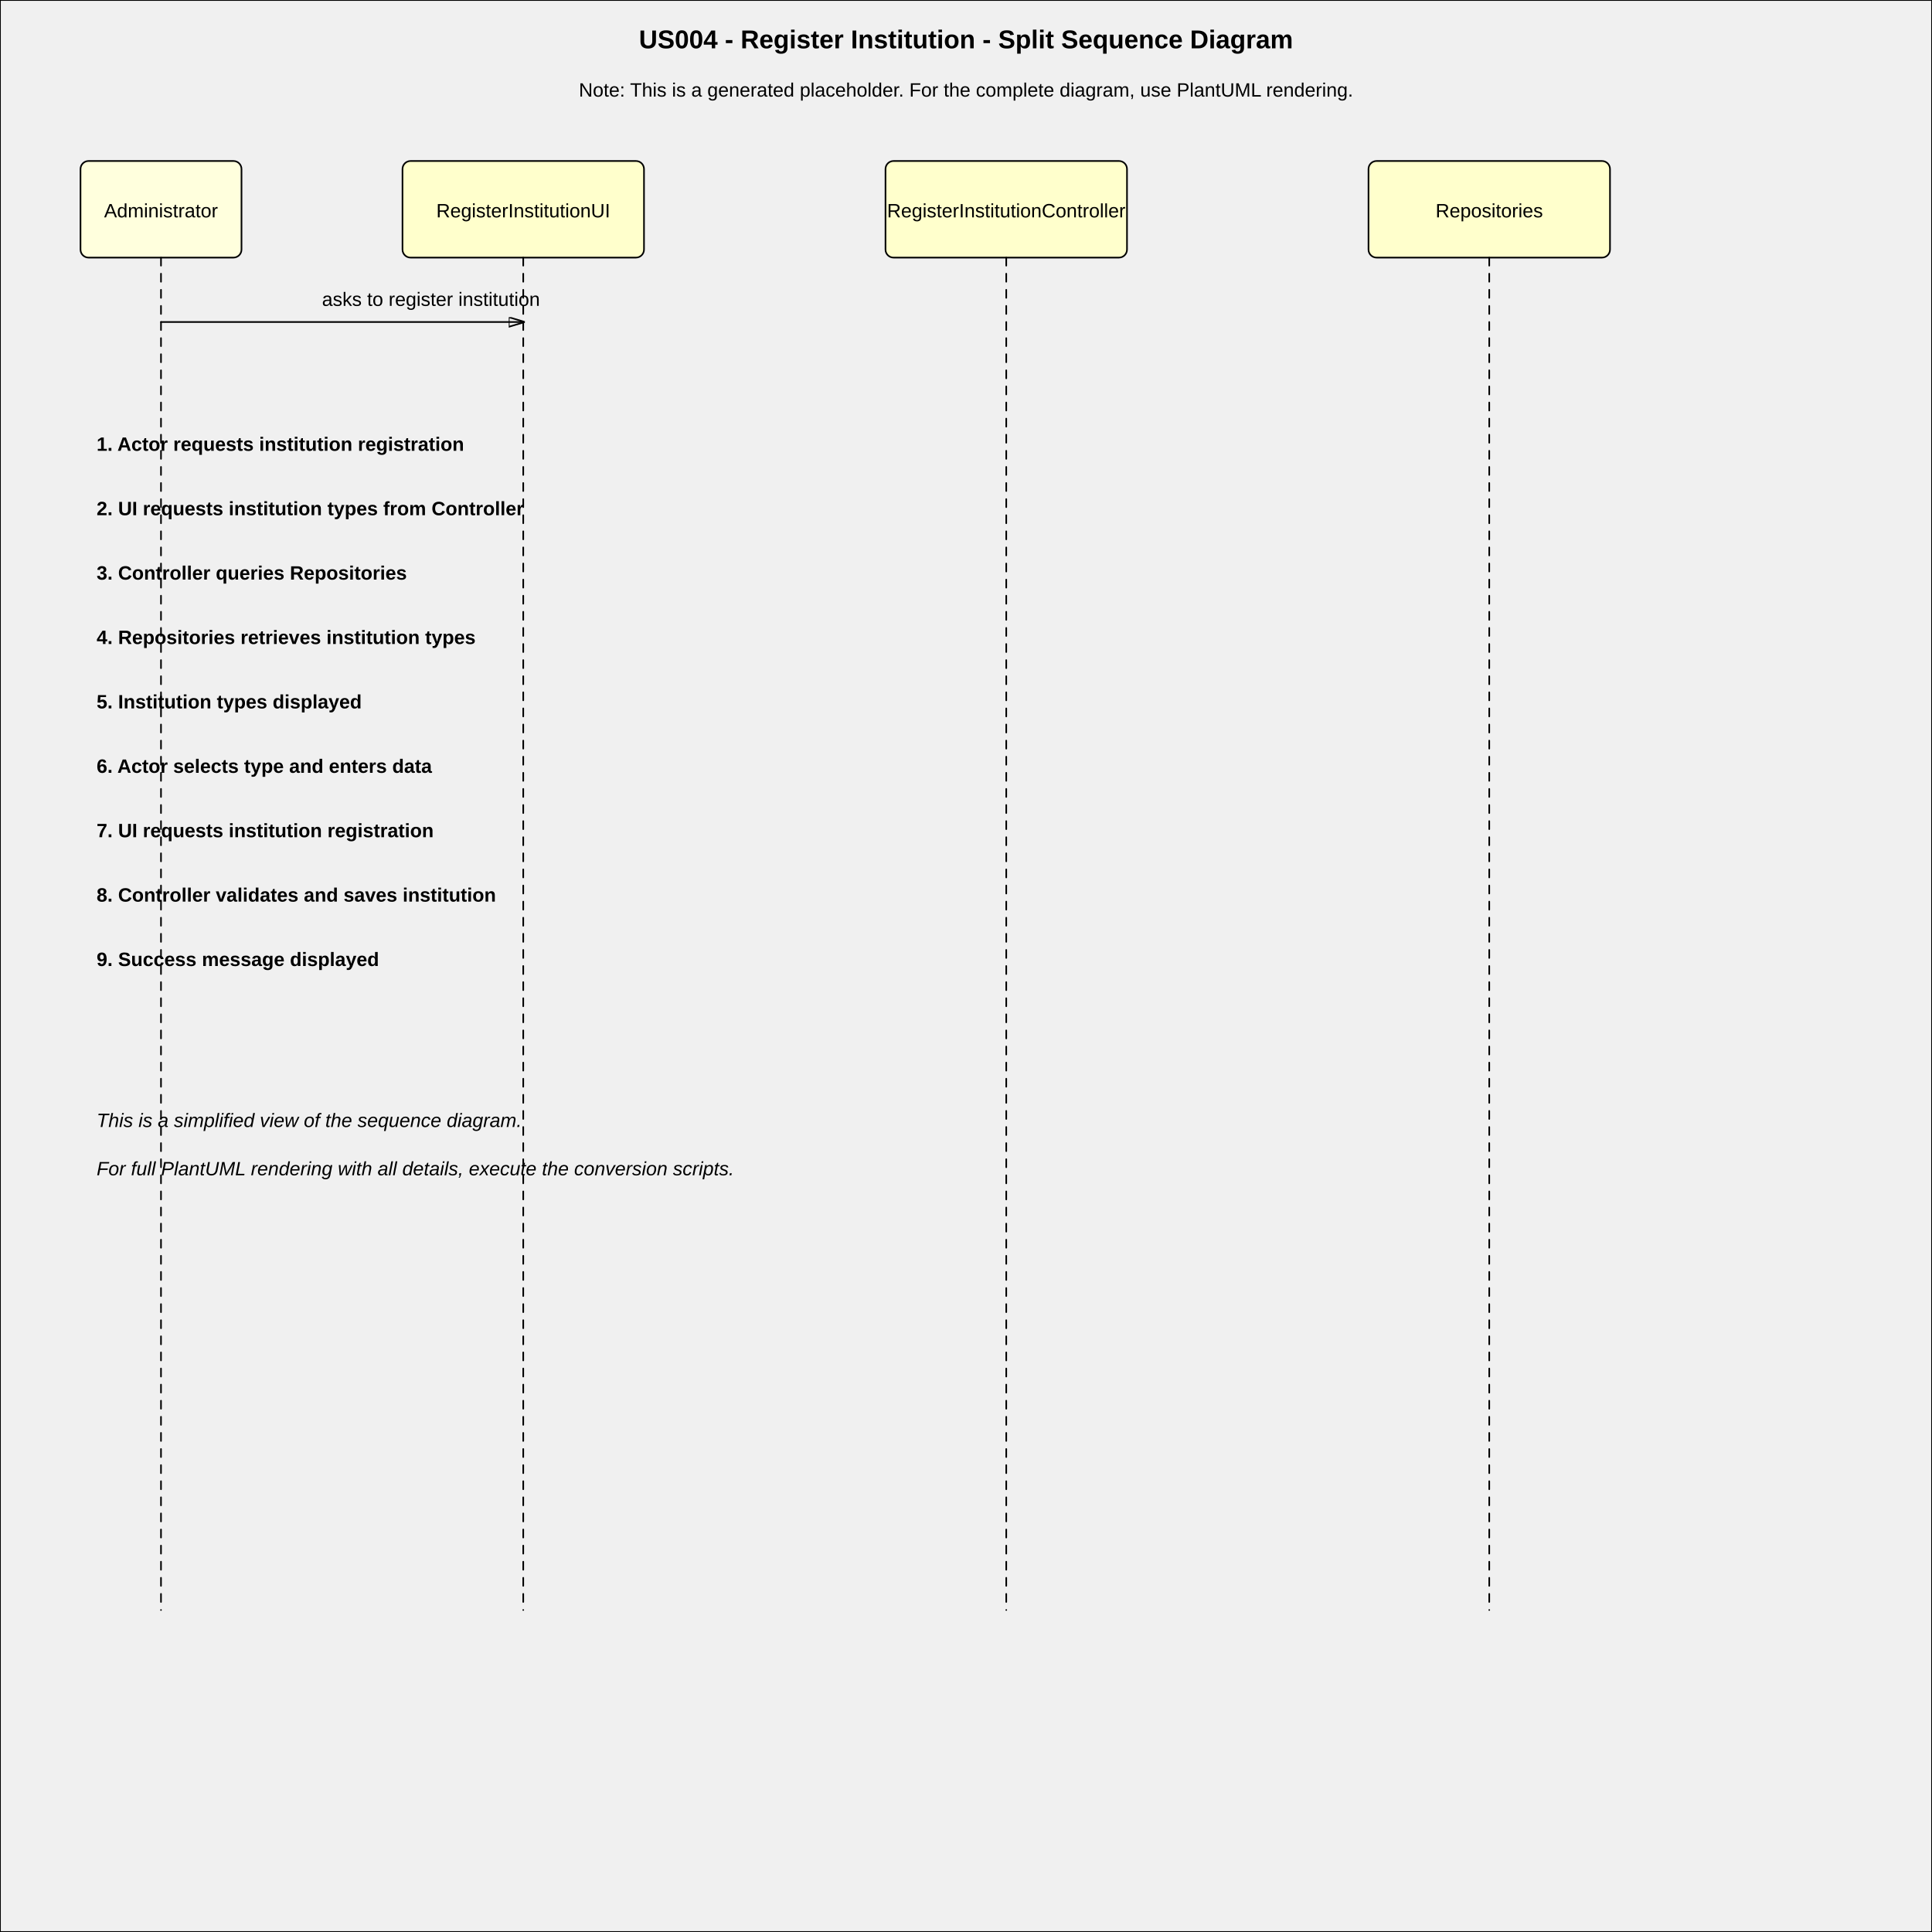
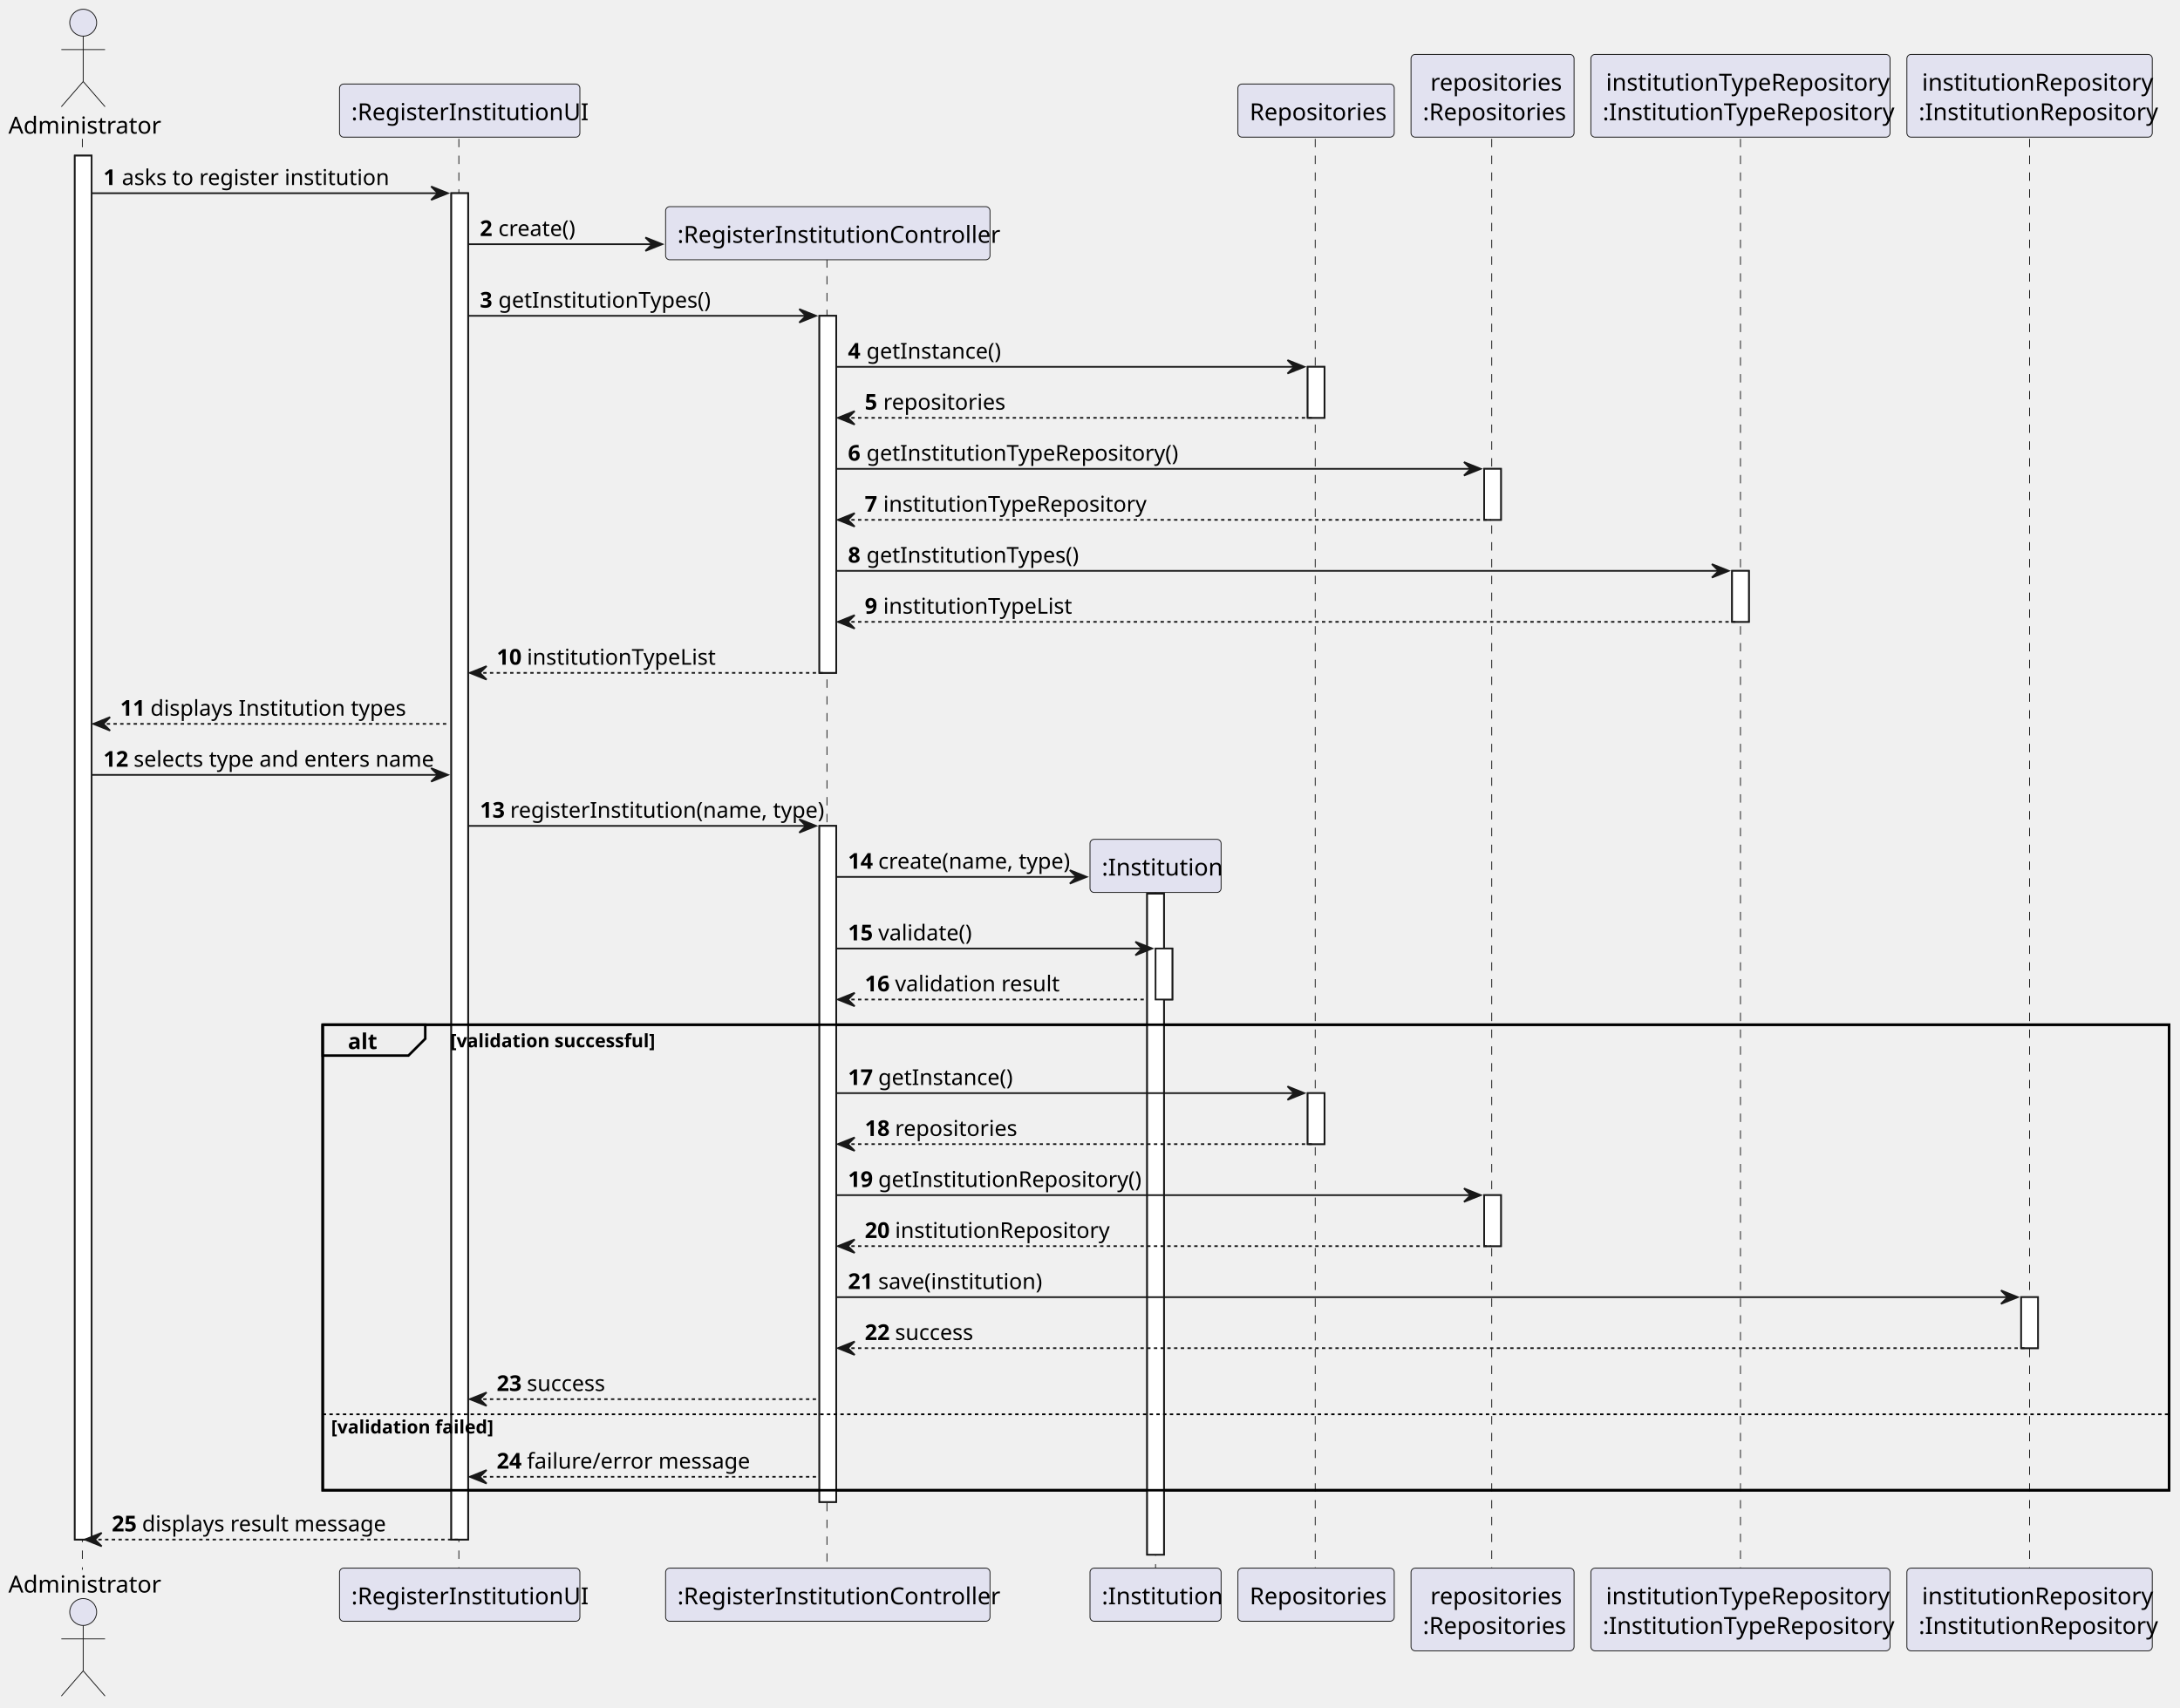
- <svg xmlns="http://www.w3.org/2000/svg" contentScriptType="application/ecmascript" contentStyleType="text/css" height="1200px" preserveAspectRatio="none" style="width:100%;height:100%;" version="1.1" viewBox="0 0 1200 1200" width="1200px" zoomAndPan="magnify">
-   <defs>
-     <style type="text/css">
-       
-         line, polyline, polygon, path, rect, circle {
-           fill: none;
-           stroke: #000000;
-           stroke-linecap: round;
-           stroke-linejoin: round;
-           stroke-width: 1;
-         }
-         text {
-           font-family: Arial, Helvetica, sans-serif;
-           font-size: 12px;
-         }
-         .title {
-           font-weight: bold;
-           font-size: 16px;
-         }
-         .participant {
-           fill: #FFFFCC;
-           stroke: #000000;
-         }
-         .actor {
-           fill: #FFFFDD;
-           stroke: #000000;
-         }
-       
-     </style>
-   </defs>
-   <rect fill="white" height="1200" width="1200" x="0" y="0" />
-   <text x="600" y="30" text-anchor="middle" class="title">US004 - Register Institution - Split Sequence Diagram</text>
-   <text x="600" y="60" text-anchor="middle" font-size="14">Note: This is a generated placeholder. For the complete diagram, use PlantUML rendering.</text>
-   <rect x="50" y="100" width="100" height="60" class="actor" rx="5" />
-   <text x="100" y="135" text-anchor="middle">Administrator</text>
-   <rect x="250" y="100" width="150" height="60" class="participant" rx="5" />
-   <text x="325" y="135" text-anchor="middle">RegisterInstitutionUI</text>
-   <rect x="550" y="100" width="150" height="60" class="participant" rx="5" />
-   <text x="625" y="135" text-anchor="middle">RegisterInstitutionController</text>
-   <rect x="850" y="100" width="150" height="60" class="participant" rx="5" />
-   <text x="925" y="135" text-anchor="middle">Repositories</text>
-   <line x1="100" y1="160" x2="100" y2="1000" stroke="#000000" stroke-dasharray="5,5" />
-   <line x1="325" y1="160" x2="325" y2="1000" stroke="#000000" stroke-dasharray="5,5" />
-   <line x1="625" y1="160" x2="625" y2="1000" stroke="#000000" stroke-dasharray="5,5" />
-   <line x1="925" y1="160" x2="925" y2="1000" stroke="#000000" stroke-dasharray="5,5" />
-   <line x1="100" y1="200" x2="325" y2="200" stroke="#000000" marker-end="url(#arrowhead)" />
-   <text x="200" y="190" font-size="11">asks to register institution</text>
-   <text x="60" y="280" font-weight="bold">1. Actor requests institution registration</text>
-   <text x="60" y="320" font-weight="bold">2. UI requests institution types from Controller</text>
-   <text x="60" y="360" font-weight="bold">3. Controller queries Repositories</text>
-   <text x="60" y="400" font-weight="bold">4. Repositories retrieves institution types</text>
-   <text x="60" y="440" font-weight="bold">5. Institution types displayed</text>
-   <text x="60" y="480" font-weight="bold">6. Actor selects type and enters data</text>
-   <text x="60" y="520" font-weight="bold">7. UI requests institution registration</text>
-   <text x="60" y="560" font-weight="bold">8. Controller validates and saves institution</text>
-   <text x="60" y="600" font-weight="bold">9. Success message displayed</text>
-   <text x="60" y="700" font-size="11" font-style="italic">This is a simplified view of the sequence diagram.</text>
-   <text x="60" y="730" font-size="11" font-style="italic">For full PlantUML rendering with all details, execute the conversion scripts.</text>
-   <defs>
-     <marker id="arrowhead" markerWidth="10" markerHeight="10" refX="9" refY="3" orient="auto">
-       <polygon points="0 0, 10 3, 0 6" fill="#000000" />
-     </marker>
-   </defs>
+ <svg xmlns="http://www.w3.org/2000/svg" contentStyleType="text/css" height="1016px" preserveAspectRatio="none" style="width:1297px;height:1016px;background:#FFFFFF;" version="1.1" viewBox="0 0 1297 1016" width="1297px" zoomAndPan="magnify">
+   <defs />
+   <g>
+     <rect fill="#FFFFFF" height="823.492" style="stroke:#181818;stroke-width:1.0;" width="10" x="44.5" y="92.609" />
+     <rect fill="#FFFFFF" height="801.141" style="stroke:#181818;stroke-width:1.0;" width="10" x="268.5" y="114.961" />
+     <rect fill="#FFFFFF" height="212.461" style="stroke:#181818;stroke-width:1.0;" width="10" x="487.5" y="187.922" />
+     <rect fill="#FFFFFF" height="402.312" style="stroke:#181818;stroke-width:1.0;" width="10" x="487.5" y="491.438" />
+     <rect fill="#FFFFFF" height="393.312" style="stroke:#181818;stroke-width:1.0;" width="10" x="682.5" y="531.789" />
+     <rect fill="#FFFFFF" height="30.352" style="stroke:#181818;stroke-width:1.0;" width="10" x="687.5" y="564.398" />
+     <rect fill="#FFFFFF" height="30.352" style="stroke:#181818;stroke-width:1.0;" width="10" x="778" y="218.273" />
+     <rect fill="#FFFFFF" height="30.352" style="stroke:#181818;stroke-width:1.0;" width="10" x="778" y="650.453" />
+     <rect fill="#FFFFFF" height="30.352" style="stroke:#181818;stroke-width:1.0;" width="10" x="883" y="278.977" />
+     <rect fill="#FFFFFF" height="30.352" style="stroke:#181818;stroke-width:1.0;" width="10" x="883" y="711.156" />
+     <rect fill="#FFFFFF" height="30.352" style="stroke:#181818;stroke-width:1.0;" width="10" x="1030.5" y="339.68" />
+     <rect fill="#FFFFFF" height="30.352" style="stroke:#181818;stroke-width:1.0;" width="10" x="1202.5" y="771.859" />
+     <rect fill="none" height="277" style="stroke:#000000;stroke-width:1.5;" width="1098.5" x="192" y="609.75" />
+     <line style="stroke:#181818;stroke-width:0.5;stroke-dasharray:5.0,5.0;" x1="49" x2="49" y1="82.609" y2="934.102" />
+     <line style="stroke:#181818;stroke-width:0.5;stroke-dasharray:5.0,5.0;" x1="273" x2="273" y1="82.609" y2="934.102" />
+     <line style="stroke:#181818;stroke-width:0.5;stroke-dasharray:5.0,5.0;" x1="492" x2="492" y1="154.266" y2="934.102" />
+     <line style="stroke:#181818;stroke-width:0.5;stroke-dasharray:5.0,5.0;" x1="687.5" x2="687.5" y1="530.742" y2="934.102" />
+     <line style="stroke:#181818;stroke-width:0.5;stroke-dasharray:5.0,5.0;" x1="782.5" x2="782.5" y1="82.609" y2="934.102" />
+     <line style="stroke:#181818;stroke-width:0.5;stroke-dasharray:5.0,5.0;" x1="887.5" x2="887.5" y1="82.609" y2="934.102" />
+     <line style="stroke:#181818;stroke-width:0.5;stroke-dasharray:5.0,5.0;" x1="1035.5" x2="1035.5" y1="82.609" y2="934.102" />
+     <line style="stroke:#181818;stroke-width:0.5;stroke-dasharray:5.0,5.0;" x1="1207.5" x2="1207.5" y1="82.609" y2="934.102" />
+     <text fill="#000000" font-family="sans-serif" font-size="14" lengthAdjust="spacing" textLength="83" x="5" y="79.533">Administrator</text>
+     <ellipse cx="49.5" cy="13.5" fill="#E2E2F0" rx="8" ry="8" style="stroke:#181818;stroke-width:0.5;" />
+     <path d="M49.5,21.5 L49.5,48.5 M36.5,29.5 L62.5,29.5 M49.5,48.5 L36.5,63.5 M49.5,48.5 L62.5,63.5 " fill="none" style="stroke:#181818;stroke-width:0.5;" />
+     <text fill="#000000" font-family="sans-serif" font-size="14" lengthAdjust="spacing" textLength="83" x="5" y="947.635">Administrator</text>
+     <ellipse cx="49.5" cy="959.211" fill="#E2E2F0" rx="8" ry="8" style="stroke:#181818;stroke-width:0.5;" />
+     <path d="M49.5,967.211 L49.5,994.211 M36.5,975.211 L62.5,975.211 M49.5,994.211 L36.5,1009.211 M49.5,994.211 L62.5,1009.211 " fill="none" style="stroke:#181818;stroke-width:0.5;" />
+     <rect fill="#E2E2F0" height="31.609" rx="2.5" ry="2.5" style="stroke:#181818;stroke-width:0.5;" width="143" x="202" y="50" />
+     <text fill="#000000" font-family="sans-serif" font-size="14" lengthAdjust="spacing" textLength="129" x="209" y="71.533">:RegisterInstitutionUI</text>
+     <rect fill="#E2E2F0" height="31.609" rx="2.5" ry="2.5" style="stroke:#181818;stroke-width:0.5;" width="143" x="202" y="933.102" />
+     <text fill="#000000" font-family="sans-serif" font-size="14" lengthAdjust="spacing" textLength="129" x="209" y="954.635">:RegisterInstitutionUI</text>
+     <rect fill="#E2E2F0" height="31.609" rx="2.5" ry="2.5" style="stroke:#181818;stroke-width:0.5;" width="193" x="396" y="933.102" />
+     <text fill="#000000" font-family="sans-serif" font-size="14" lengthAdjust="spacing" textLength="179" x="403" y="954.635">:RegisterInstitutionController</text>
+     <rect fill="#E2E2F0" height="31.609" rx="2.5" ry="2.5" style="stroke:#181818;stroke-width:0.5;" width="78" x="648.5" y="933.102" />
+     <text fill="#000000" font-family="sans-serif" font-size="14" lengthAdjust="spacing" textLength="64" x="655.5" y="954.635">:Institution</text>
+     <rect fill="#E2E2F0" height="31.609" rx="2.5" ry="2.5" style="stroke:#181818;stroke-width:0.5;" width="93" x="736.5" y="50" />
+     <text fill="#000000" font-family="sans-serif" font-size="14" lengthAdjust="spacing" textLength="79" x="743.5" y="71.533">Repositories</text>
+     <rect fill="#E2E2F0" height="31.609" rx="2.5" ry="2.5" style="stroke:#181818;stroke-width:0.5;" width="93" x="736.5" y="933.102" />
+     <text fill="#000000" font-family="sans-serif" font-size="14" lengthAdjust="spacing" textLength="79" x="743.5" y="954.635">Repositories</text>
+     <rect fill="#E2E2F0" height="49.219" rx="2.5" ry="2.5" style="stroke:#181818;stroke-width:0.5;" width="97" x="839.5" y="32.391" />
+     <text fill="#000000" font-family="sans-serif" font-size="14" lengthAdjust="spacing" textLength="74" x="851" y="53.924">repositories</text>
+     <text fill="#000000" font-family="sans-serif" font-size="14" lengthAdjust="spacing" textLength="83" x="846.5" y="71.533">:Repositories</text>
+     <rect fill="#E2E2F0" height="49.219" rx="2.5" ry="2.5" style="stroke:#181818;stroke-width:0.5;" width="97" x="839.5" y="933.102" />
+     <text fill="#000000" font-family="sans-serif" font-size="14" lengthAdjust="spacing" textLength="74" x="851" y="954.635">repositories</text>
+     <text fill="#000000" font-family="sans-serif" font-size="14" lengthAdjust="spacing" textLength="83" x="846.5" y="972.244">:Repositories</text>
+     <rect fill="#E2E2F0" height="49.219" rx="2.5" ry="2.5" style="stroke:#181818;stroke-width:0.5;" width="178" x="946.5" y="32.391" />
+     <text fill="#000000" font-family="sans-serif" font-size="14" lengthAdjust="spacing" textLength="160" x="955.5" y="53.924">institutionTypeRepository</text>
+     <text fill="#000000" font-family="sans-serif" font-size="14" lengthAdjust="spacing" textLength="164" x="953.5" y="71.533">:InstitutionTypeRepository</text>
+     <rect fill="#E2E2F0" height="49.219" rx="2.5" ry="2.5" style="stroke:#181818;stroke-width:0.5;" width="178" x="946.5" y="933.102" />
+     <text fill="#000000" font-family="sans-serif" font-size="14" lengthAdjust="spacing" textLength="160" x="955.5" y="954.635">institutionTypeRepository</text>
+     <text fill="#000000" font-family="sans-serif" font-size="14" lengthAdjust="spacing" textLength="164" x="953.5" y="972.244">:InstitutionTypeRepository</text>
+     <rect fill="#E2E2F0" height="49.219" rx="2.5" ry="2.5" style="stroke:#181818;stroke-width:0.5;" width="146" x="1134.5" y="32.391" />
+     <text fill="#000000" font-family="sans-serif" font-size="14" lengthAdjust="spacing" textLength="128" x="1143.5" y="53.924">institutionRepository</text>
+     <text fill="#000000" font-family="sans-serif" font-size="14" lengthAdjust="spacing" textLength="132" x="1141.5" y="71.533">:InstitutionRepository</text>
+     <rect fill="#E2E2F0" height="49.219" rx="2.5" ry="2.5" style="stroke:#181818;stroke-width:0.5;" width="146" x="1134.5" y="933.102" />
+     <text fill="#000000" font-family="sans-serif" font-size="14" lengthAdjust="spacing" textLength="128" x="1143.5" y="954.635">institutionRepository</text>
+     <text fill="#000000" font-family="sans-serif" font-size="14" lengthAdjust="spacing" textLength="132" x="1141.5" y="972.244">:InstitutionRepository</text>
+     <rect fill="#FFFFFF" height="823.492" style="stroke:#181818;stroke-width:1.0;" width="10" x="44.5" y="92.609" />
+     <rect fill="#FFFFFF" height="801.141" style="stroke:#181818;stroke-width:1.0;" width="10" x="268.5" y="114.961" />
+     <rect fill="#FFFFFF" height="212.461" style="stroke:#181818;stroke-width:1.0;" width="10" x="487.5" y="187.922" />
+     <rect fill="#FFFFFF" height="402.312" style="stroke:#181818;stroke-width:1.0;" width="10" x="487.5" y="491.438" />
+     <rect fill="#FFFFFF" height="393.312" style="stroke:#181818;stroke-width:1.0;" width="10" x="682.5" y="531.789" />
+     <rect fill="#FFFFFF" height="30.352" style="stroke:#181818;stroke-width:1.0;" width="10" x="687.5" y="564.398" />
+     <rect fill="#FFFFFF" height="30.352" style="stroke:#181818;stroke-width:1.0;" width="10" x="778" y="218.273" />
+     <rect fill="#FFFFFF" height="30.352" style="stroke:#181818;stroke-width:1.0;" width="10" x="778" y="650.453" />
+     <rect fill="#FFFFFF" height="30.352" style="stroke:#181818;stroke-width:1.0;" width="10" x="883" y="278.977" />
+     <rect fill="#FFFFFF" height="30.352" style="stroke:#181818;stroke-width:1.0;" width="10" x="883" y="711.156" />
+     <rect fill="#FFFFFF" height="30.352" style="stroke:#181818;stroke-width:1.0;" width="10" x="1030.5" y="339.68" />
+     <rect fill="#FFFFFF" height="30.352" style="stroke:#181818;stroke-width:1.0;" width="10" x="1202.5" y="771.859" />
+     <polygon fill="#181818" points="256.5,110.961,266.5,114.961,256.5,118.961,260.5,114.961" style="stroke:#181818;stroke-width:1.0;" />
+     <line style="stroke:#181818;stroke-width:1.0;" x1="54.5" x2="262.5" y1="114.961" y2="114.961" />
+     <text fill="#000000" font-family="sans-serif" font-size="13" font-weight="bold" lengthAdjust="spacing" textLength="7" x="61.5" y="110.105">1</text>
+     <text fill="#000000" font-family="sans-serif" font-size="13" lengthAdjust="spacing" textLength="150" x="72.5" y="110.105">asks to register institution</text>
+     <polygon fill="#181818" points="384,141.312,394,145.312,384,149.312,388,145.312" style="stroke:#181818;stroke-width:1.0;" />
+     <line style="stroke:#181818;stroke-width:1.0;" x1="278.5" x2="390" y1="145.312" y2="145.312" />
+     <text fill="#000000" font-family="sans-serif" font-size="13" font-weight="bold" lengthAdjust="spacing" textLength="7" x="285.5" y="140.456">2</text>
+     <text fill="#000000" font-family="sans-serif" font-size="13" lengthAdjust="spacing" textLength="44" x="296.5" y="140.456">create()</text>
+     <rect fill="#E2E2F0" height="31.609" rx="2.5" ry="2.5" style="stroke:#181818;stroke-width:0.5;" width="193" x="396" y="122.961" />
+     <text fill="#000000" font-family="sans-serif" font-size="14" lengthAdjust="spacing" textLength="179" x="403" y="144.494">:RegisterInstitutionController</text>
+     <polygon fill="#181818" points="475.5,183.922,485.5,187.922,475.5,191.922,479.5,187.922" style="stroke:#181818;stroke-width:1.0;" />
+     <line style="stroke:#181818;stroke-width:1.0;" x1="278.5" x2="481.5" y1="187.922" y2="187.922" />
+     <text fill="#000000" font-family="sans-serif" font-size="13" font-weight="bold" lengthAdjust="spacing" textLength="7" x="285.5" y="183.065">3</text>
+     <text fill="#000000" font-family="sans-serif" font-size="13" lengthAdjust="spacing" textLength="117" x="296.5" y="183.065">getInstitutionTypes()</text>
+     <polygon fill="#181818" points="766,214.273,776,218.273,766,222.273,770,218.273" style="stroke:#181818;stroke-width:1.0;" />
+     <line style="stroke:#181818;stroke-width:1.0;" x1="497.5" x2="772" y1="218.273" y2="218.273" />
+     <text fill="#000000" font-family="sans-serif" font-size="13" font-weight="bold" lengthAdjust="spacing" textLength="7" x="504.5" y="213.417">4</text>
+     <text fill="#000000" font-family="sans-serif" font-size="13" lengthAdjust="spacing" textLength="75" x="515.5" y="213.417">getInstance()</text>
+     <polygon fill="#181818" points="508.5,244.625,498.5,248.625,508.5,252.625,504.5,248.625" style="stroke:#181818;stroke-width:1.0;" />
+     <line style="stroke:#181818;stroke-width:1.0;stroke-dasharray:2.0,2.0;" x1="502.5" x2="782" y1="248.625" y2="248.625" />
+     <text fill="#000000" font-family="sans-serif" font-size="13" font-weight="bold" lengthAdjust="spacing" textLength="7" x="514.5" y="243.769">5</text>
+     <text fill="#000000" font-family="sans-serif" font-size="13" lengthAdjust="spacing" textLength="67" x="525.5" y="243.769">repositories</text>
+     <polygon fill="#181818" points="871,274.977,881,278.977,871,282.977,875,278.977" style="stroke:#181818;stroke-width:1.0;" />
+     <line style="stroke:#181818;stroke-width:1.0;" x1="497.5" x2="877" y1="278.977" y2="278.977" />
+     <text fill="#000000" font-family="sans-serif" font-size="13" font-weight="bold" lengthAdjust="spacing" textLength="7" x="504.5" y="274.12">6</text>
+     <text fill="#000000" font-family="sans-serif" font-size="13" lengthAdjust="spacing" textLength="172" x="515.5" y="274.12">getInstitutionTypeRepository()</text>
+     <polygon fill="#181818" points="508.5,305.328,498.5,309.328,508.5,313.328,504.5,309.328" style="stroke:#181818;stroke-width:1.0;" />
+     <line style="stroke:#181818;stroke-width:1.0;stroke-dasharray:2.0,2.0;" x1="502.5" x2="887" y1="309.328" y2="309.328" />
+     <text fill="#000000" font-family="sans-serif" font-size="13" font-weight="bold" lengthAdjust="spacing" textLength="7" x="514.5" y="304.472">7</text>
+     <text fill="#000000" font-family="sans-serif" font-size="13" lengthAdjust="spacing" textLength="146" x="525.5" y="304.472">institutionTypeRepository</text>
+     <polygon fill="#181818" points="1018.5,335.68,1028.5,339.68,1018.5,343.68,1022.5,339.68" style="stroke:#181818;stroke-width:1.0;" />
+     <line style="stroke:#181818;stroke-width:1.0;" x1="497.5" x2="1024.5" y1="339.68" y2="339.68" />
+     <text fill="#000000" font-family="sans-serif" font-size="13" font-weight="bold" lengthAdjust="spacing" textLength="7" x="504.5" y="334.823">8</text>
+     <text fill="#000000" font-family="sans-serif" font-size="13" lengthAdjust="spacing" textLength="117" x="515.5" y="334.823">getInstitutionTypes()</text>
+     <polygon fill="#181818" points="508.5,366.031,498.5,370.031,508.5,374.031,504.5,370.031" style="stroke:#181818;stroke-width:1.0;" />
+     <line style="stroke:#181818;stroke-width:1.0;stroke-dasharray:2.0,2.0;" x1="502.5" x2="1034.5" y1="370.031" y2="370.031" />
+     <text fill="#000000" font-family="sans-serif" font-size="13" font-weight="bold" lengthAdjust="spacing" textLength="7" x="514.5" y="365.175">9</text>
+     <text fill="#000000" font-family="sans-serif" font-size="13" lengthAdjust="spacing" textLength="105" x="525.5" y="365.175">institutionTypeList</text>
+     <polygon fill="#181818" points="289.5,396.383,279.5,400.383,289.5,404.383,285.5,400.383" style="stroke:#181818;stroke-width:1.0;" />
+     <line style="stroke:#181818;stroke-width:1.0;stroke-dasharray:2.0,2.0;" x1="283.5" x2="491.5" y1="400.383" y2="400.383" />
+     <text fill="#000000" font-family="sans-serif" font-size="13" font-weight="bold" lengthAdjust="spacing" textLength="14" x="295.5" y="395.526">10</text>
+     <text fill="#000000" font-family="sans-serif" font-size="13" lengthAdjust="spacing" textLength="105" x="313.5" y="395.526">institutionTypeList</text>
+     <polygon fill="#181818" points="65.5,426.734,55.5,430.734,65.5,434.734,61.5,430.734" style="stroke:#181818;stroke-width:1.0;" />
+     <line style="stroke:#181818;stroke-width:1.0;stroke-dasharray:2.0,2.0;" x1="59.5" x2="267.5" y1="430.734" y2="430.734" />
+     <text fill="#000000" font-family="sans-serif" font-size="13" font-weight="bold" lengthAdjust="spacing" textLength="14" x="71.5" y="425.878">11</text>
+     <text fill="#000000" font-family="sans-serif" font-size="13" lengthAdjust="spacing" textLength="144" x="89.5" y="425.878">displays Institution types</text>
+     <polygon fill="#181818" points="256.5,457.086,266.5,461.086,256.5,465.086,260.5,461.086" style="stroke:#181818;stroke-width:1.0;" />
+     <line style="stroke:#181818;stroke-width:1.0;" x1="54.5" x2="262.5" y1="461.086" y2="461.086" />
+     <text fill="#000000" font-family="sans-serif" font-size="13" font-weight="bold" lengthAdjust="spacing" textLength="14" x="61.5" y="456.229">12</text>
+     <text fill="#000000" font-family="sans-serif" font-size="13" lengthAdjust="spacing" textLength="172" x="79.5" y="456.229">selects type and enters name</text>
+     <polygon fill="#181818" points="475.5,487.438,485.5,491.438,475.5,495.438,479.5,491.438" style="stroke:#181818;stroke-width:1.0;" />
+     <line style="stroke:#181818;stroke-width:1.0;" x1="278.5" x2="481.5" y1="491.438" y2="491.438" />
+     <text fill="#000000" font-family="sans-serif" font-size="13" font-weight="bold" lengthAdjust="spacing" textLength="14" x="285.5" y="486.581">13</text>
+     <text fill="#000000" font-family="sans-serif" font-size="13" lengthAdjust="spacing" textLength="172" x="303.5" y="486.581">registerInstitution(name, type)</text>
+     <polygon fill="#181818" points="636.5,517.789,646.5,521.789,636.5,525.789,640.5,521.789" style="stroke:#181818;stroke-width:1.0;" />
+     <line style="stroke:#181818;stroke-width:1.0;" x1="497.5" x2="642.5" y1="521.789" y2="521.789" />
+     <text fill="#000000" font-family="sans-serif" font-size="13" font-weight="bold" lengthAdjust="spacing" textLength="14" x="504.5" y="516.933">14</text>
+     <text fill="#000000" font-family="sans-serif" font-size="13" lengthAdjust="spacing" textLength="109" x="522.5" y="516.933">create(name, type)</text>
+     <rect fill="#E2E2F0" height="31.609" rx="2.5" ry="2.5" style="stroke:#181818;stroke-width:0.5;" width="78" x="648.5" y="499.438" />
+     <text fill="#000000" font-family="sans-serif" font-size="14" lengthAdjust="spacing" textLength="64" x="655.5" y="520.971">:Institution</text>
+     <polygon fill="#181818" points="675.5,560.398,685.5,564.398,675.5,568.398,679.5,564.398" style="stroke:#181818;stroke-width:1.0;" />
+     <line style="stroke:#181818;stroke-width:1.0;" x1="497.5" x2="681.5" y1="564.398" y2="564.398" />
+     <text fill="#000000" font-family="sans-serif" font-size="13" font-weight="bold" lengthAdjust="spacing" textLength="14" x="504.5" y="559.542">15</text>
+     <text fill="#000000" font-family="sans-serif" font-size="13" lengthAdjust="spacing" textLength="51" x="522.5" y="559.542">validate()</text>
+     <polygon fill="#181818" points="508.5,590.75,498.5,594.75,508.5,598.75,504.5,594.75" style="stroke:#181818;stroke-width:1.0;" />
+     <line style="stroke:#181818;stroke-width:1.0;stroke-dasharray:2.0,2.0;" x1="502.5" x2="681.5" y1="594.75" y2="594.75" />
+     <text fill="#000000" font-family="sans-serif" font-size="13" font-weight="bold" lengthAdjust="spacing" textLength="14" x="514.5" y="589.894">16</text>
+     <text fill="#000000" font-family="sans-serif" font-size="13" lengthAdjust="spacing" textLength="89" x="532.5" y="589.894">validation result</text>
+     <path d="M192,609.75 L253,609.75 L253,618.102 L243,628.102 L192,628.102 L192,609.75 " fill="#EEEEEE" style="stroke:#000000;stroke-width:1.5;" />
+     <rect fill="none" height="277" style="stroke:#000000;stroke-width:1.5;" width="1098.5" x="192" y="609.75" />
+     <text fill="#000000" font-family="sans-serif" font-size="13" font-weight="bold" lengthAdjust="spacing" textLength="16" x="207" y="624.245">alt</text>
+     <text fill="#000000" font-family="sans-serif" font-size="11" font-weight="bold" lengthAdjust="spacing" textLength="124" x="268" y="623.169">[validation successful]</text>
+     <polygon fill="#181818" points="766,646.453,776,650.453,766,654.453,770,650.453" style="stroke:#181818;stroke-width:1.0;" />
+     <line style="stroke:#181818;stroke-width:1.0;" x1="497.5" x2="772" y1="650.453" y2="650.453" />
+     <text fill="#000000" font-family="sans-serif" font-size="13" font-weight="bold" lengthAdjust="spacing" textLength="14" x="504.5" y="645.597">17</text>
+     <text fill="#000000" font-family="sans-serif" font-size="13" lengthAdjust="spacing" textLength="75" x="522.5" y="645.597">getInstance()</text>
+     <polygon fill="#181818" points="508.5,676.805,498.5,680.805,508.5,684.805,504.5,680.805" style="stroke:#181818;stroke-width:1.0;" />
+     <line style="stroke:#181818;stroke-width:1.0;stroke-dasharray:2.0,2.0;" x1="502.5" x2="782" y1="680.805" y2="680.805" />
+     <text fill="#000000" font-family="sans-serif" font-size="13" font-weight="bold" lengthAdjust="spacing" textLength="14" x="514.5" y="675.948">18</text>
+     <text fill="#000000" font-family="sans-serif" font-size="13" lengthAdjust="spacing" textLength="67" x="532.5" y="675.948">repositories</text>
+     <polygon fill="#181818" points="871,707.156,881,711.156,871,715.156,875,711.156" style="stroke:#181818;stroke-width:1.0;" />
+     <line style="stroke:#181818;stroke-width:1.0;" x1="497.5" x2="877" y1="711.156" y2="711.156" />
+     <text fill="#000000" font-family="sans-serif" font-size="13" font-weight="bold" lengthAdjust="spacing" textLength="14" x="504.5" y="706.3">19</text>
+     <text fill="#000000" font-family="sans-serif" font-size="13" lengthAdjust="spacing" textLength="144" x="522.5" y="706.3">getInstitutionRepository()</text>
+     <polygon fill="#181818" points="508.5,737.508,498.5,741.508,508.5,745.508,504.5,741.508" style="stroke:#181818;stroke-width:1.0;" />
+     <line style="stroke:#181818;stroke-width:1.0;stroke-dasharray:2.0,2.0;" x1="502.5" x2="887" y1="741.508" y2="741.508" />
+     <text fill="#000000" font-family="sans-serif" font-size="13" font-weight="bold" lengthAdjust="spacing" textLength="14" x="514.5" y="736.651">20</text>
+     <text fill="#000000" font-family="sans-serif" font-size="13" lengthAdjust="spacing" textLength="118" x="532.5" y="736.651">institutionRepository</text>
+     <polygon fill="#181818" points="1190.5,767.859,1200.5,771.859,1190.5,775.859,1194.5,771.859" style="stroke:#181818;stroke-width:1.0;" />
+     <line style="stroke:#181818;stroke-width:1.0;" x1="497.5" x2="1196.5" y1="771.859" y2="771.859" />
+     <text fill="#000000" font-family="sans-serif" font-size="13" font-weight="bold" lengthAdjust="spacing" textLength="14" x="504.5" y="767.003">21</text>
+     <text fill="#000000" font-family="sans-serif" font-size="13" lengthAdjust="spacing" textLength="90" x="522.5" y="767.003">save(institution)</text>
+     <polygon fill="#181818" points="508.5,798.211,498.5,802.211,508.5,806.211,504.5,802.211" style="stroke:#181818;stroke-width:1.0;" />
+     <line style="stroke:#181818;stroke-width:1.0;stroke-dasharray:2.0,2.0;" x1="502.5" x2="1206.5" y1="802.211" y2="802.211" />
+     <text fill="#000000" font-family="sans-serif" font-size="13" font-weight="bold" lengthAdjust="spacing" textLength="14" x="514.5" y="797.355">22</text>
+     <text fill="#000000" font-family="sans-serif" font-size="13" lengthAdjust="spacing" textLength="49" x="532.5" y="797.355">success</text>
+     <polygon fill="#181818" points="289.5,828.562,279.5,832.562,289.5,836.562,285.5,832.562" style="stroke:#181818;stroke-width:1.0;" />
+     <line style="stroke:#181818;stroke-width:1.0;stroke-dasharray:2.0,2.0;" x1="283.5" x2="486.5" y1="832.562" y2="832.562" />
+     <text fill="#000000" font-family="sans-serif" font-size="13" font-weight="bold" lengthAdjust="spacing" textLength="14" x="295.5" y="827.706">23</text>
+     <text fill="#000000" font-family="sans-serif" font-size="13" lengthAdjust="spacing" textLength="49" x="313.5" y="827.706">success</text>
+     <line style="stroke:#000000;stroke-width:1.0;stroke-dasharray:2.0,2.0;" x1="192" x2="1290.5" y1="841.562" y2="841.562" />
+     <text fill="#000000" font-family="sans-serif" font-size="11" font-weight="bold" lengthAdjust="spacing" textLength="93" x="197" y="852.981">[validation failed]</text>
+     <polygon fill="#181818" points="289.5,874.75,279.5,878.75,289.5,882.75,285.5,878.75" style="stroke:#181818;stroke-width:1.0;" />
+     <line style="stroke:#181818;stroke-width:1.0;stroke-dasharray:2.0,2.0;" x1="283.5" x2="486.5" y1="878.75" y2="878.75" />
+     <text fill="#000000" font-family="sans-serif" font-size="13" font-weight="bold" lengthAdjust="spacing" textLength="14" x="295.5" y="873.894">24</text>
+     <text fill="#000000" font-family="sans-serif" font-size="13" lengthAdjust="spacing" textLength="121" x="313.5" y="873.894">failure/error message</text>
+     <polygon fill="#181818" points="60.5,912.102,50.5,916.102,60.5,920.102,56.5,916.102" style="stroke:#181818;stroke-width:1.0;" />
+     <line style="stroke:#181818;stroke-width:1.0;stroke-dasharray:2.0,2.0;" x1="54.5" x2="272.5" y1="916.102" y2="916.102" />
+     <text fill="#000000" font-family="sans-serif" font-size="13" font-weight="bold" lengthAdjust="spacing" textLength="14" x="66.5" y="911.245">25</text>
+     <text fill="#000000" font-family="sans-serif" font-size="13" lengthAdjust="spacing" textLength="141" x="84.5" y="911.245">displays result message</text>
+   </g>
</svg>
